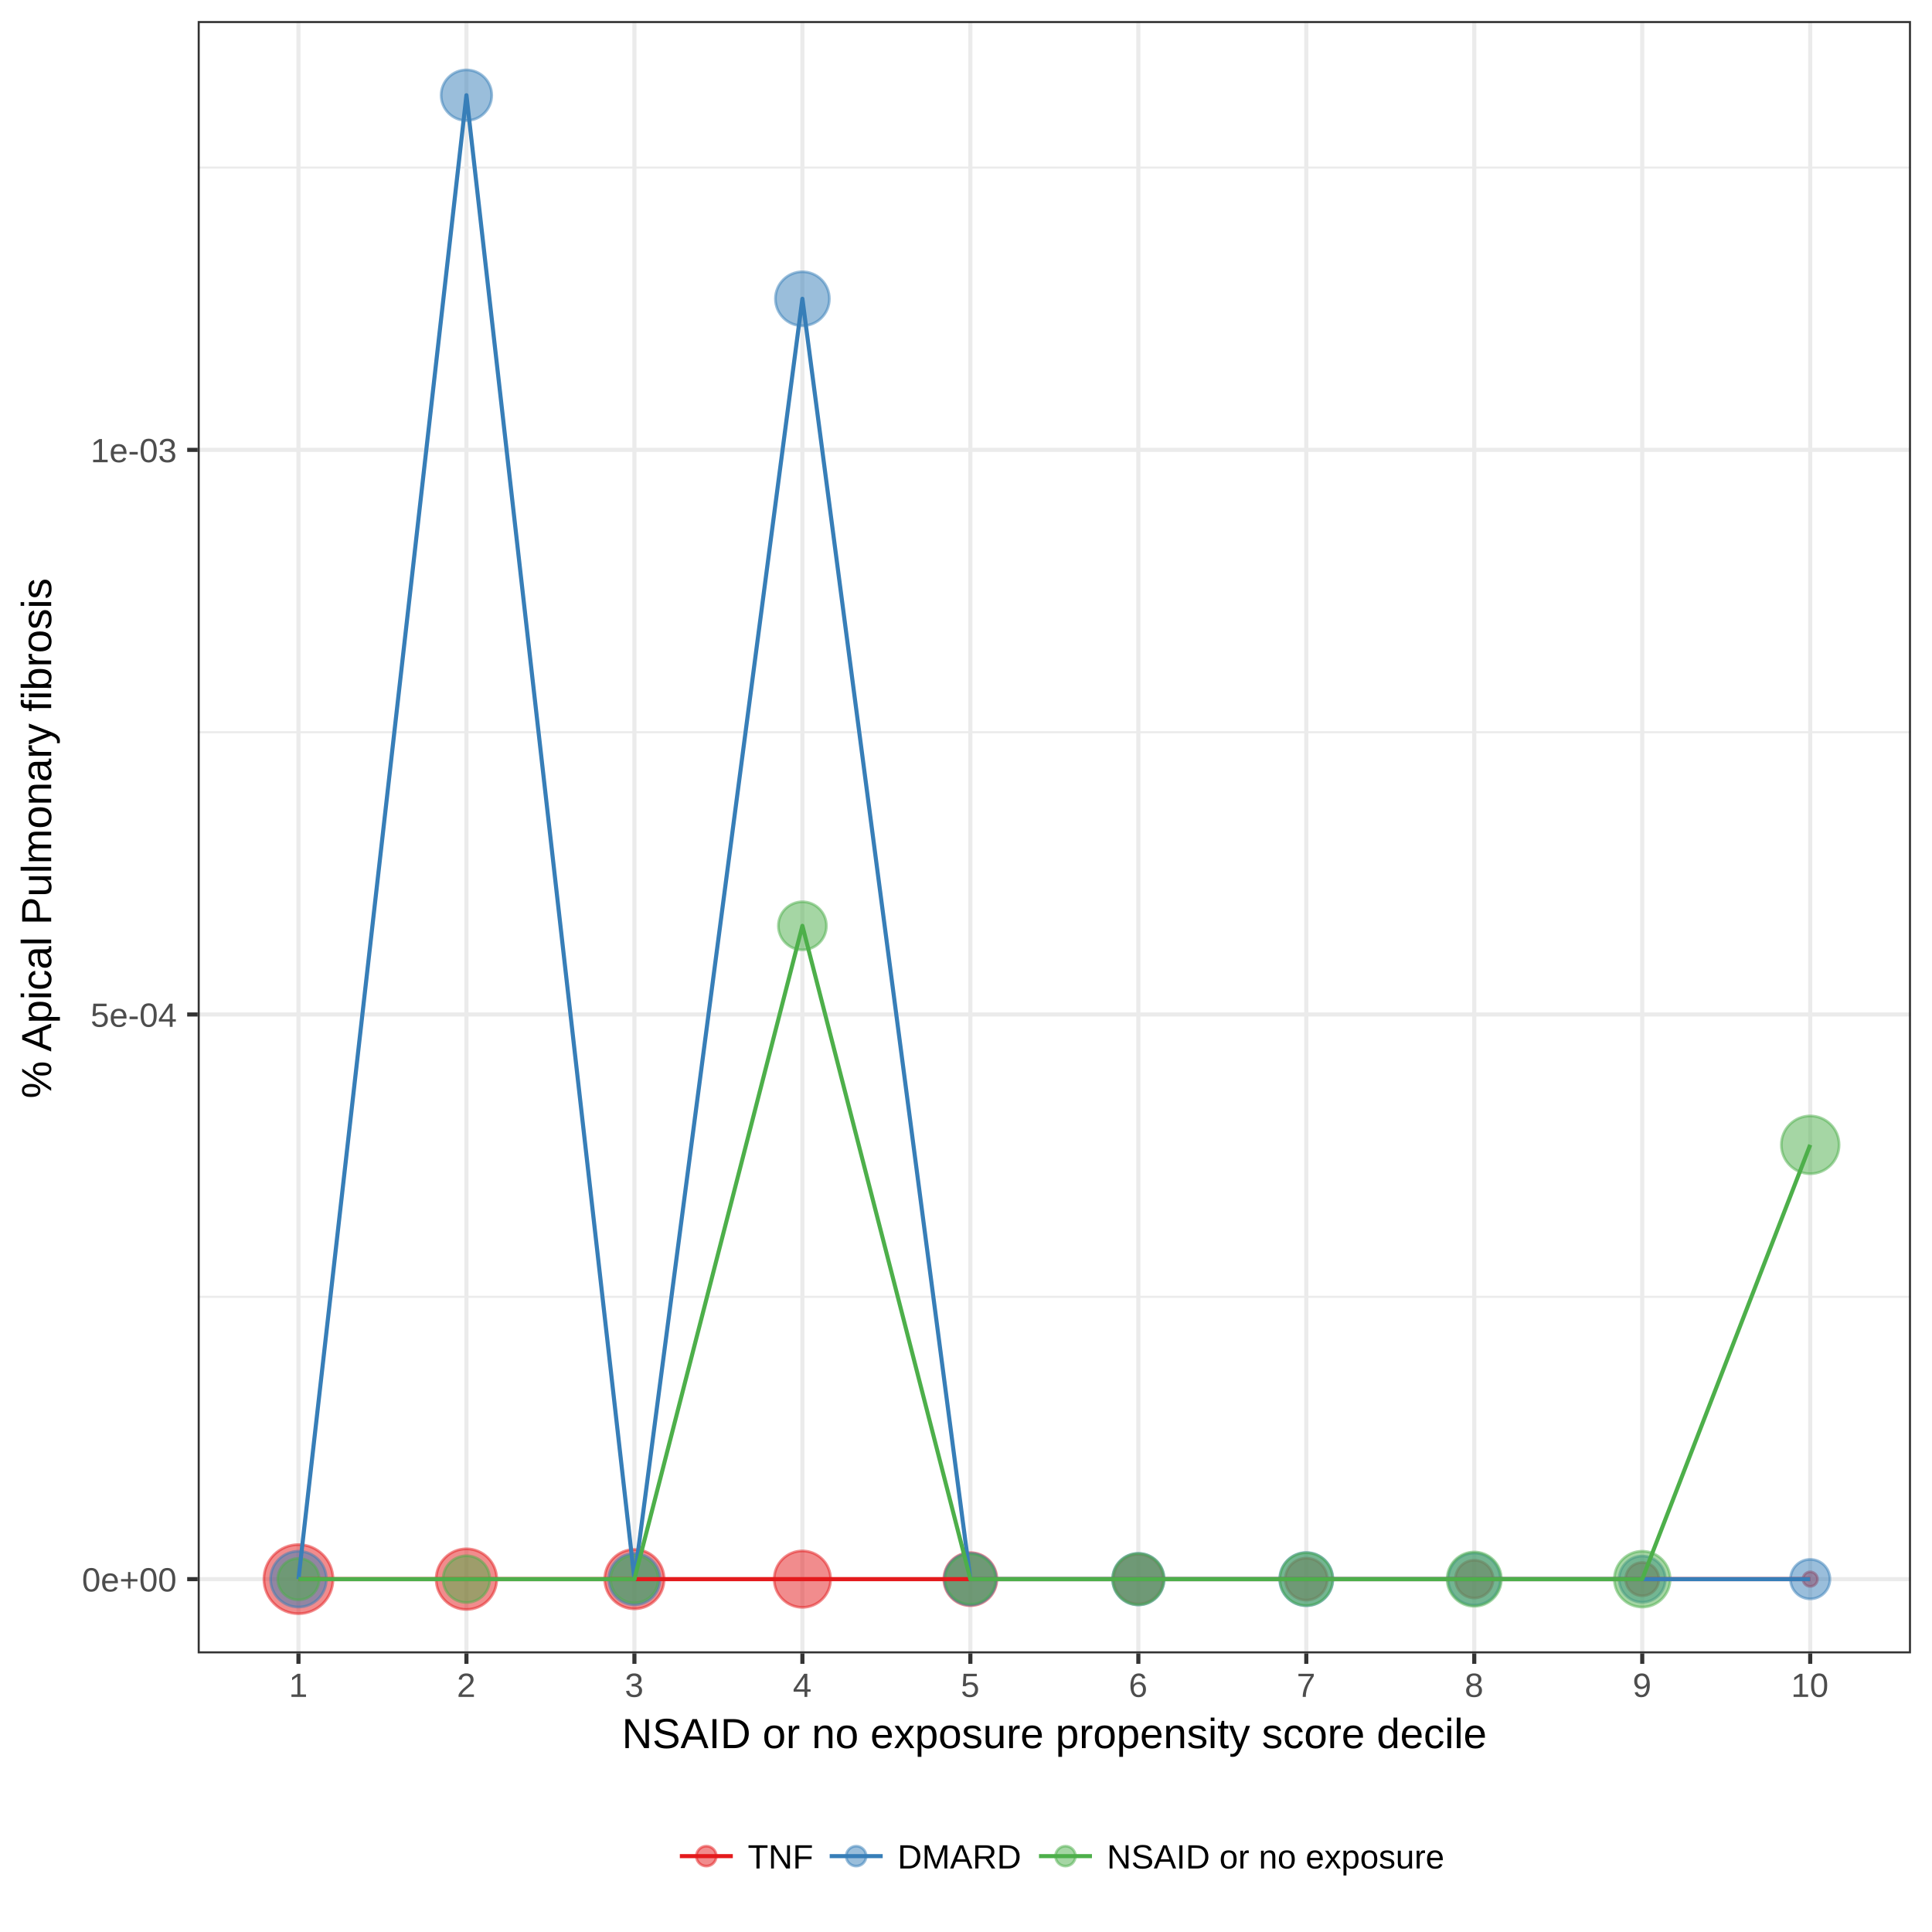
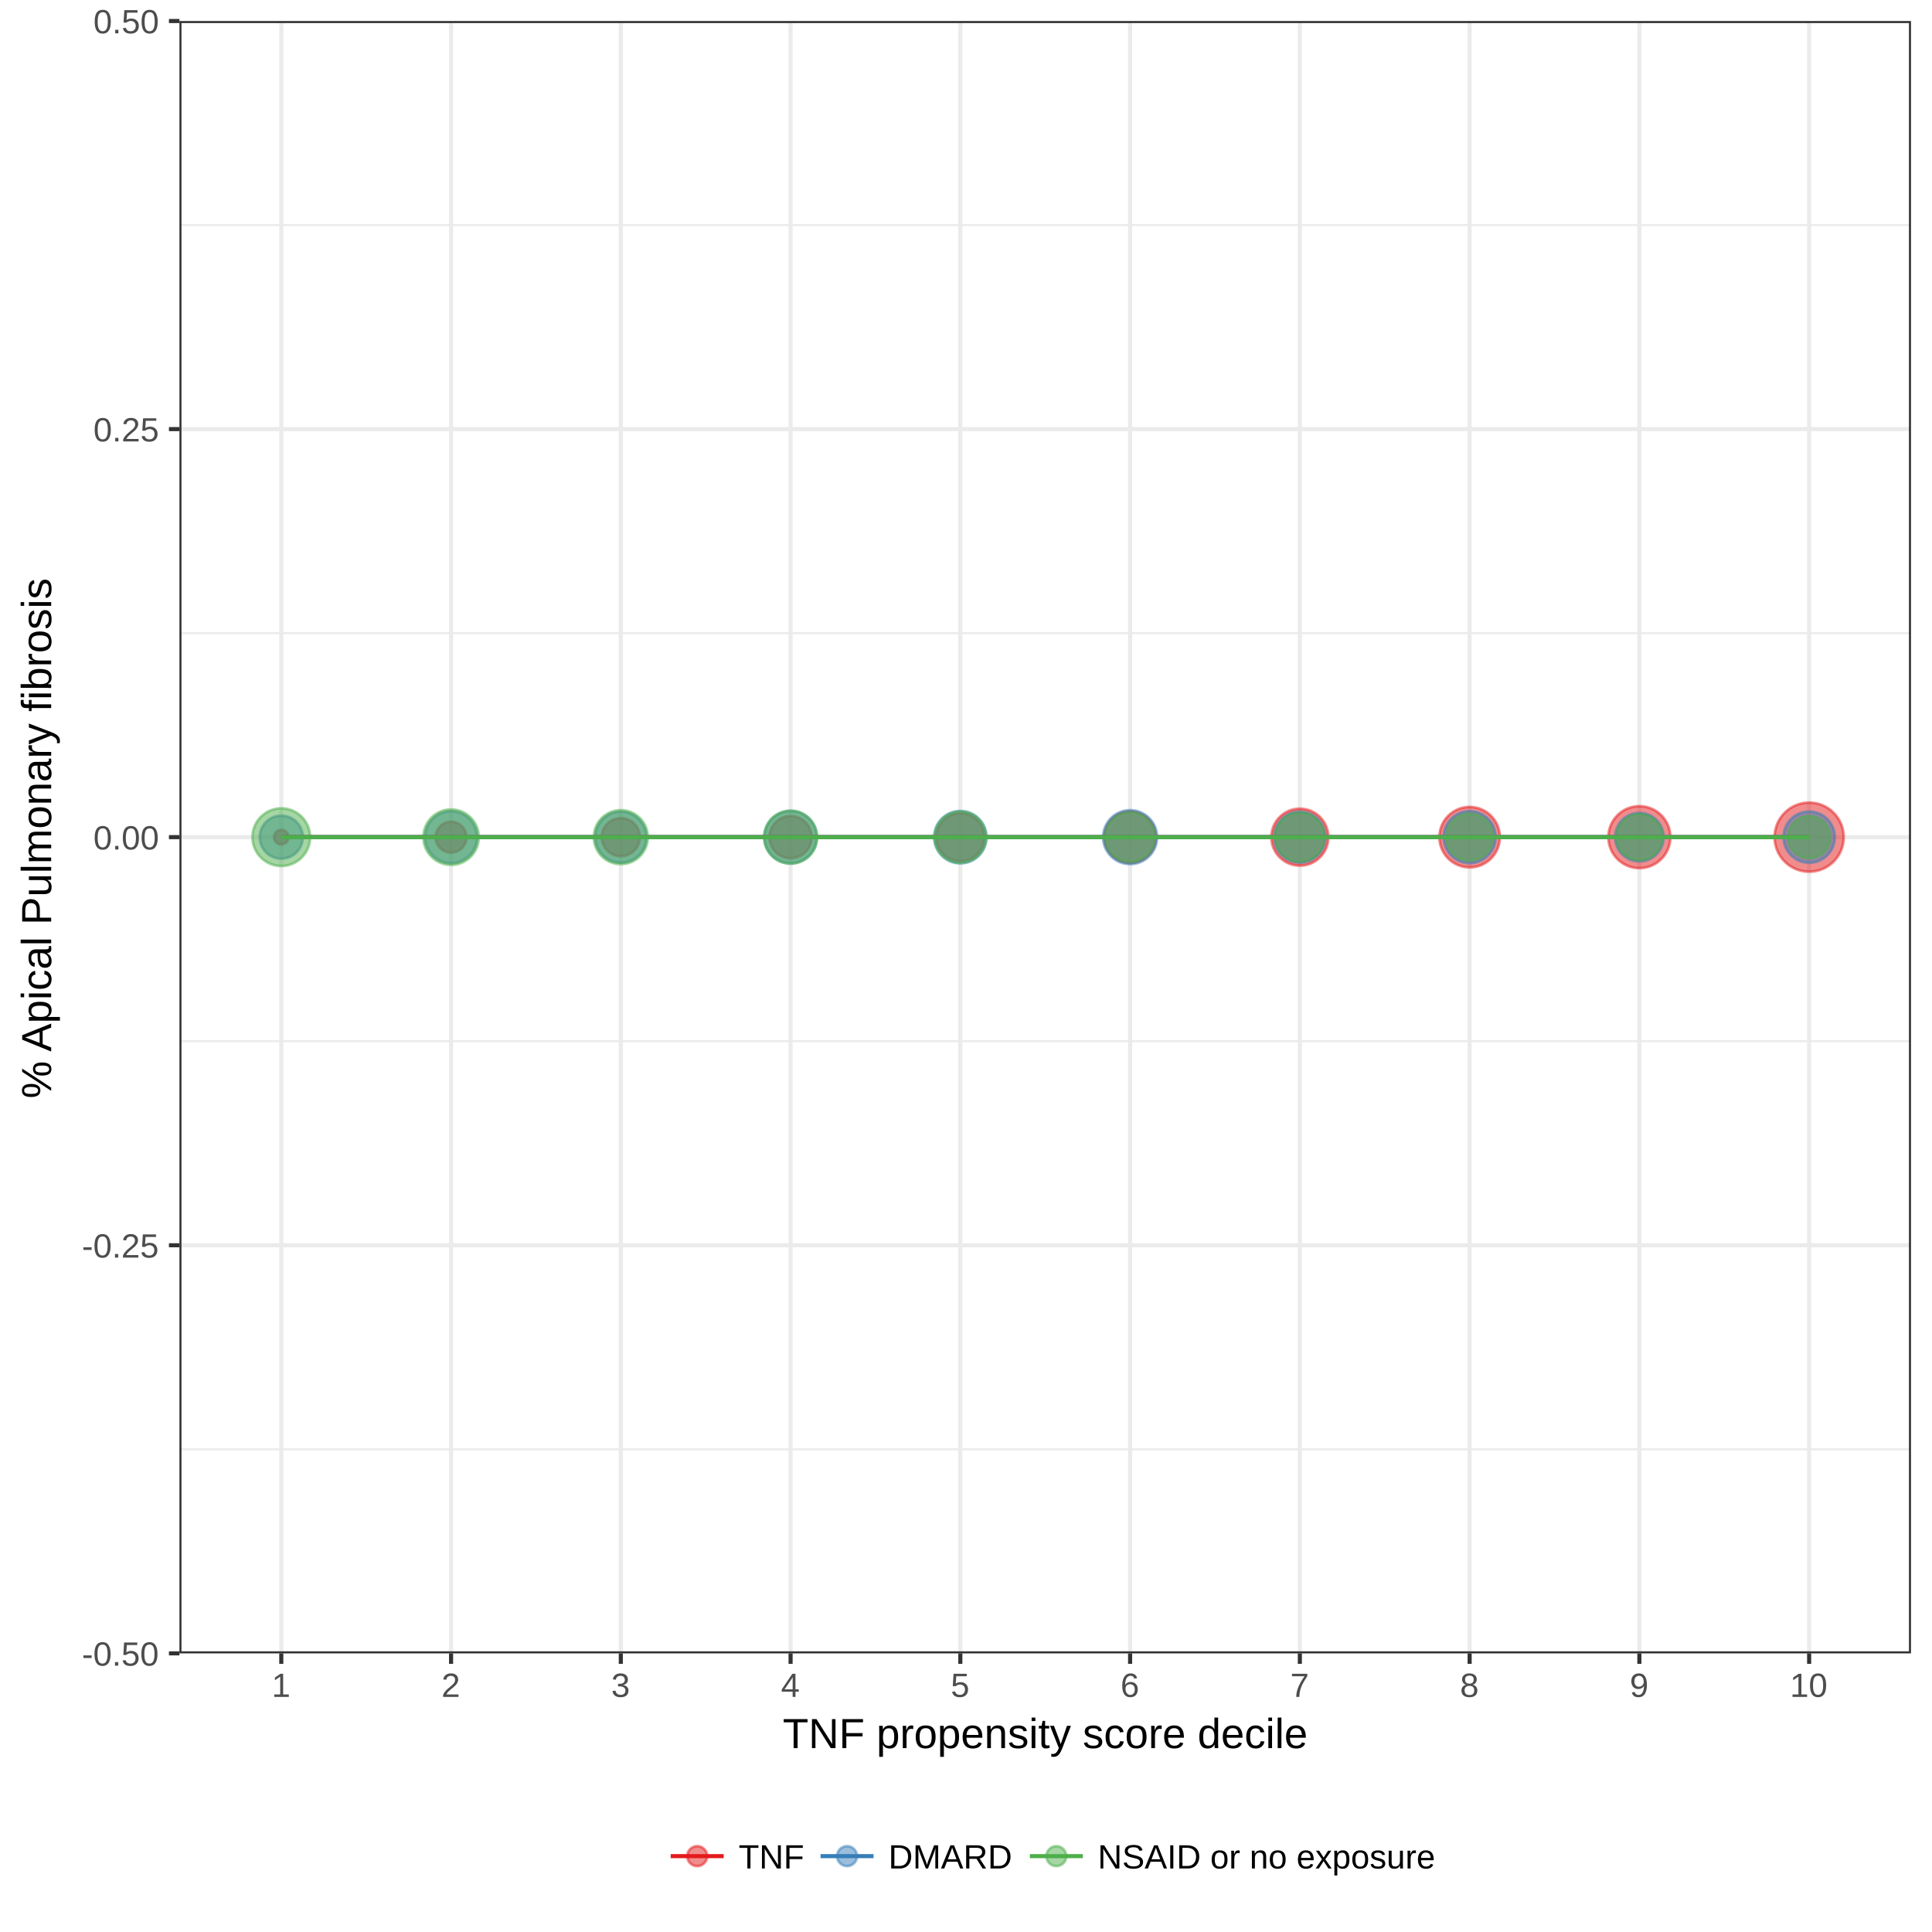
<svg xmlns="http://www.w3.org/2000/svg" viewBox="0 0 504.00 504.00">
  <defs>
    <style type="text/css">
    line, polyline, path, rect, circle {
      fill: none;
      stroke: #000000;
      stroke-linecap: round;
      stroke-linejoin: round;
      stroke-miterlimit: 10.00;
    }
  </style>
  </defs>
  <rect width="100%" height="100%" style="stroke: none; fill: #FFFFFF;" />
  <rect x="0.00" y="-0.00" width="504.00" height="504.00" style="stroke-width: 1.07; stroke: #FFFFFF; fill: #FFFFFF;" />
  <defs>
-     <clipPath id="cpNTEuNTc0fDQ5OC41MjF8NDMxLjMwOXw1LjQ3OTQ1">
-       <rect x="51.57" y="5.48" width="446.95" height="425.83" />
+     <clipPath id="cpNDYuODEwM3w0OTguNTIxfDQzMS4zMDl8NS40Nzk0NQ==">
+       <rect x="46.81" y="5.48" width="451.71" height="425.83" />
    </clipPath>
  </defs>
-   <rect x="51.57" y="5.48" width="446.95" height="425.83" style="stroke-width: 1.07; stroke: none; fill: #FFFFFF;" clip-path="url(#cpNTEuNTc0fDQ5OC41MjF8NDMxLjMwOXw1LjQ3OTQ1)" />
-   <polyline points="51.57,338.30 498.52,338.30 " style="stroke-width: 0.53; stroke: #EBEBEB; stroke-linecap: butt;" clip-path="url(#cpNTEuNTc0fDQ5OC41MjF8NDMxLjMwOXw1LjQ3OTQ1)" />
-   <polyline points="51.57,191.01 498.52,191.01 " style="stroke-width: 0.53; stroke: #EBEBEB; stroke-linecap: butt;" clip-path="url(#cpNTEuNTc0fDQ5OC41MjF8NDMxLjMwOXw1LjQ3OTQ1)" />
-   <polyline points="51.57,43.71 498.52,43.71 " style="stroke-width: 0.53; stroke: #EBEBEB; stroke-linecap: butt;" clip-path="url(#cpNTEuNTc0fDQ5OC41MjF8NDMxLjMwOXw1LjQ3OTQ1)" />
-   <polyline points="51.57,411.95 498.52,411.95 " style="stroke-width: 1.07; stroke: #EBEBEB; stroke-linecap: butt;" clip-path="url(#cpNTEuNTc0fDQ5OC41MjF8NDMxLjMwOXw1LjQ3OTQ1)" />
-   <polyline points="51.57,264.65 498.52,264.65 " style="stroke-width: 1.07; stroke: #EBEBEB; stroke-linecap: butt;" clip-path="url(#cpNTEuNTc0fDQ5OC41MjF8NDMxLjMwOXw1LjQ3OTQ1)" />
-   <polyline points="51.57,117.36 498.52,117.36 " style="stroke-width: 1.07; stroke: #EBEBEB; stroke-linecap: butt;" clip-path="url(#cpNTEuNTc0fDQ5OC41MjF8NDMxLjMwOXw1LjQ3OTQ1)" />
-   <polyline points="77.86,431.31 77.86,5.48 " style="stroke-width: 1.07; stroke: #EBEBEB; stroke-linecap: butt;" clip-path="url(#cpNTEuNTc0fDQ5OC41MjF8NDMxLjMwOXw1LjQ3OTQ1)" />
-   <polyline points="121.68,431.31 121.68,5.48 " style="stroke-width: 1.07; stroke: #EBEBEB; stroke-linecap: butt;" clip-path="url(#cpNTEuNTc0fDQ5OC41MjF8NDMxLjMwOXw1LjQ3OTQ1)" />
-   <polyline points="165.50,431.31 165.50,5.48 " style="stroke-width: 1.07; stroke: #EBEBEB; stroke-linecap: butt;" clip-path="url(#cpNTEuNTc0fDQ5OC41MjF8NDMxLjMwOXw1LjQ3OTQ1)" />
-   <polyline points="209.32,431.31 209.32,5.48 " style="stroke-width: 1.07; stroke: #EBEBEB; stroke-linecap: butt;" clip-path="url(#cpNTEuNTc0fDQ5OC41MjF8NDMxLjMwOXw1LjQ3OTQ1)" />
-   <polyline points="253.14,431.31 253.14,5.48 " style="stroke-width: 1.07; stroke: #EBEBEB; stroke-linecap: butt;" clip-path="url(#cpNTEuNTc0fDQ5OC41MjF8NDMxLjMwOXw1LjQ3OTQ1)" />
-   <polyline points="296.96,431.31 296.96,5.48 " style="stroke-width: 1.07; stroke: #EBEBEB; stroke-linecap: butt;" clip-path="url(#cpNTEuNTc0fDQ5OC41MjF8NDMxLjMwOXw1LjQ3OTQ1)" />
-   <polyline points="340.77,431.31 340.77,5.48 " style="stroke-width: 1.07; stroke: #EBEBEB; stroke-linecap: butt;" clip-path="url(#cpNTEuNTc0fDQ5OC41MjF8NDMxLjMwOXw1LjQ3OTQ1)" />
-   <polyline points="384.59,431.31 384.59,5.48 " style="stroke-width: 1.07; stroke: #EBEBEB; stroke-linecap: butt;" clip-path="url(#cpNTEuNTc0fDQ5OC41MjF8NDMxLjMwOXw1LjQ3OTQ1)" />
-   <polyline points="428.41,431.31 428.41,5.48 " style="stroke-width: 1.07; stroke: #EBEBEB; stroke-linecap: butt;" clip-path="url(#cpNTEuNTc0fDQ5OC41MjF8NDMxLjMwOXw1LjQ3OTQ1)" />
-   <polyline points="472.23,431.31 472.23,5.48 " style="stroke-width: 1.07; stroke: #EBEBEB; stroke-linecap: butt;" clip-path="url(#cpNTEuNTc0fDQ5OC41MjF8NDMxLjMwOXw1LjQ3OTQ1)" />
-   <circle cx="77.86" cy="411.95" r="6.76pt" style="stroke-width: 0.71; stroke: #E41A1C; stroke-opacity: 0.50; fill: #E41A1C; fill-opacity: 0.50;" clip-path="url(#cpNTEuNTc0fDQ5OC41MjF8NDMxLjMwOXw1LjQ3OTQ1)" />
-   <circle cx="121.68" cy="411.95" r="5.93pt" style="stroke-width: 0.71; stroke: #E41A1C; stroke-opacity: 0.50; fill: #E41A1C; fill-opacity: 0.50;" clip-path="url(#cpNTEuNTc0fDQ5OC41MjF8NDMxLjMwOXw1LjQ3OTQ1)" />
-   <circle cx="165.50" cy="411.95" r="5.81pt" style="stroke-width: 0.71; stroke: #E41A1C; stroke-opacity: 0.50; fill: #E41A1C; fill-opacity: 0.50;" clip-path="url(#cpNTEuNTc0fDQ5OC41MjF8NDMxLjMwOXw1LjQ3OTQ1)" />
-   <circle cx="209.32" cy="411.95" r="5.52pt" style="stroke-width: 0.71; stroke: #E41A1C; stroke-opacity: 0.50; fill: #E41A1C; fill-opacity: 0.50;" clip-path="url(#cpNTEuNTc0fDQ5OC41MjF8NDMxLjMwOXw1LjQ3OTQ1)" />
-   <circle cx="253.14" cy="411.95" r="5.19pt" style="stroke-width: 0.71; stroke: #E41A1C; stroke-opacity: 0.50; fill: #E41A1C; fill-opacity: 0.50;" clip-path="url(#cpNTEuNTc0fDQ5OC41MjF8NDMxLjMwOXw1LjQ3OTQ1)" />
-   <circle cx="296.96" cy="411.95" r="4.85pt" style="stroke-width: 0.71; stroke: #E41A1C; stroke-opacity: 0.50; fill: #E41A1C; fill-opacity: 0.50;" clip-path="url(#cpNTEuNTc0fDQ5OC41MjF8NDMxLjMwOXw1LjQ3OTQ1)" />
-   <circle cx="340.77" cy="411.95" r="4.10pt" style="stroke-width: 0.71; stroke: #E41A1C; stroke-opacity: 0.50; fill: #E41A1C; fill-opacity: 0.50;" clip-path="url(#cpNTEuNTc0fDQ5OC41MjF8NDMxLjMwOXw1LjQ3OTQ1)" />
-   <circle cx="384.59" cy="411.95" r="3.69pt" style="stroke-width: 0.71; stroke: #E41A1C; stroke-opacity: 0.50; fill: #E41A1C; fill-opacity: 0.50;" clip-path="url(#cpNTEuNTc0fDQ5OC41MjF8NDMxLjMwOXw1LjQ3OTQ1)" />
-   <circle cx="428.41" cy="411.95" r="3.25pt" style="stroke-width: 0.71; stroke: #E41A1C; stroke-opacity: 0.50; fill: #E41A1C; fill-opacity: 0.50;" clip-path="url(#cpNTEuNTc0fDQ5OC41MjF8NDMxLjMwOXw1LjQ3OTQ1)" />
-   <circle cx="472.23" cy="411.95" r="1.42pt" style="stroke-width: 0.71; stroke: #E41A1C; stroke-opacity: 0.50; fill: #E41A1C; fill-opacity: 0.50;" clip-path="url(#cpNTEuNTc0fDQ5OC41MjF8NDMxLjMwOXw1LjQ3OTQ1)" />
-   <circle cx="77.86" cy="411.95" r="5.46pt" style="stroke-width: 0.71; stroke: #377EB8; stroke-opacity: 0.50; fill: #377EB8; fill-opacity: 0.50;" clip-path="url(#cpNTEuNTc0fDQ5OC41MjF8NDMxLjMwOXw1LjQ3OTQ1)" />
-   <circle cx="121.68" cy="24.84" r="4.95pt" style="stroke-width: 0.71; stroke: #377EB8; stroke-opacity: 0.50; fill: #377EB8; fill-opacity: 0.50;" clip-path="url(#cpNTEuNTc0fDQ5OC41MjF8NDMxLjMwOXw1LjQ3OTQ1)" />
-   <circle cx="165.50" cy="411.95" r="5.02pt" style="stroke-width: 0.71; stroke: #377EB8; stroke-opacity: 0.50; fill: #377EB8; fill-opacity: 0.50;" clip-path="url(#cpNTEuNTc0fDQ5OC41MjF8NDMxLjMwOXw1LjQ3OTQ1)" />
-   <circle cx="209.32" cy="77.94" r="5.28pt" style="stroke-width: 0.71; stroke: #377EB8; stroke-opacity: 0.50; fill: #377EB8; fill-opacity: 0.50;" clip-path="url(#cpNTEuNTc0fDQ5OC41MjF8NDMxLjMwOXw1LjQ3OTQ1)" />
-   <circle cx="253.14" cy="411.95" r="5.06pt" style="stroke-width: 0.71; stroke: #377EB8; stroke-opacity: 0.50; fill: #377EB8; fill-opacity: 0.50;" clip-path="url(#cpNTEuNTc0fDQ5OC41MjF8NDMxLjMwOXw1LjQ3OTQ1)" />
-   <circle cx="296.96" cy="411.95" r="5.05pt" style="stroke-width: 0.71; stroke: #377EB8; stroke-opacity: 0.50; fill: #377EB8; fill-opacity: 0.50;" clip-path="url(#cpNTEuNTc0fDQ5OC41MjF8NDMxLjMwOXw1LjQ3OTQ1)" />
-   <circle cx="340.77" cy="411.95" r="5.21pt" style="stroke-width: 0.71; stroke: #377EB8; stroke-opacity: 0.50; fill: #377EB8; fill-opacity: 0.50;" clip-path="url(#cpNTEuNTc0fDQ5OC41MjF8NDMxLjMwOXw1LjQ3OTQ1)" />
-   <circle cx="384.59" cy="411.95" r="5.09pt" style="stroke-width: 0.71; stroke: #377EB8; stroke-opacity: 0.50; fill: #377EB8; fill-opacity: 0.50;" clip-path="url(#cpNTEuNTc0fDQ5OC41MjF8NDMxLjMwOXw1LjQ3OTQ1)" />
-   <circle cx="428.41" cy="411.95" r="4.51pt" style="stroke-width: 0.71; stroke: #377EB8; stroke-opacity: 0.50; fill: #377EB8; fill-opacity: 0.50;" clip-path="url(#cpNTEuNTc0fDQ5OC41MjF8NDMxLjMwOXw1LjQ3OTQ1)" />
-   <circle cx="472.23" cy="411.95" r="3.86pt" style="stroke-width: 0.71; stroke: #377EB8; stroke-opacity: 0.50; fill: #377EB8; fill-opacity: 0.50;" clip-path="url(#cpNTEuNTc0fDQ5OC41MjF8NDMxLjMwOXw1LjQ3OTQ1)" />
-   <circle cx="77.86" cy="411.95" r="4.05pt" style="stroke-width: 0.71; stroke: #4DAF4A; stroke-opacity: 0.50; fill: #4DAF4A; fill-opacity: 0.50;" clip-path="url(#cpNTEuNTc0fDQ5OC41MjF8NDMxLjMwOXw1LjQ3OTQ1)" />
-   <circle cx="121.68" cy="411.95" r="4.57pt" style="stroke-width: 0.71; stroke: #4DAF4A; stroke-opacity: 0.50; fill: #4DAF4A; fill-opacity: 0.50;" clip-path="url(#cpNTEuNTc0fDQ5OC41MjF8NDMxLjMwOXw1LjQ3OTQ1)" />
-   <circle cx="165.50" cy="411.95" r="4.65pt" style="stroke-width: 0.71; stroke: #4DAF4A; stroke-opacity: 0.50; fill: #4DAF4A; fill-opacity: 0.50;" clip-path="url(#cpNTEuNTc0fDQ5OC41MjF8NDMxLjMwOXw1LjQ3OTQ1)" />
-   <circle cx="209.32" cy="241.52" r="4.70pt" style="stroke-width: 0.71; stroke: #4DAF4A; stroke-opacity: 0.50; fill: #4DAF4A; fill-opacity: 0.50;" clip-path="url(#cpNTEuNTc0fDQ5OC41MjF8NDMxLjMwOXw1LjQ3OTQ1)" />
-   <circle cx="253.14" cy="411.95" r="4.90pt" style="stroke-width: 0.71; stroke: #4DAF4A; stroke-opacity: 0.50; fill: #4DAF4A; fill-opacity: 0.50;" clip-path="url(#cpNTEuNTc0fDQ5OC41MjF8NDMxLjMwOXw1LjQ3OTQ1)" />
-   <circle cx="296.96" cy="411.95" r="5.02pt" style="stroke-width: 0.71; stroke: #4DAF4A; stroke-opacity: 0.50; fill: #4DAF4A; fill-opacity: 0.50;" clip-path="url(#cpNTEuNTc0fDQ5OC41MjF8NDMxLjMwOXw1LjQ3OTQ1)" />
-   <circle cx="340.77" cy="411.95" r="5.16pt" style="stroke-width: 0.71; stroke: #4DAF4A; stroke-opacity: 0.50; fill: #4DAF4A; fill-opacity: 0.50;" clip-path="url(#cpNTEuNTc0fDQ5OC41MjF8NDMxLjMwOXw1LjQ3OTQ1)" />
-   <circle cx="384.59" cy="411.95" r="5.31pt" style="stroke-width: 0.71; stroke: #4DAF4A; stroke-opacity: 0.50; fill: #4DAF4A; fill-opacity: 0.50;" clip-path="url(#cpNTEuNTc0fDQ5OC41MjF8NDMxLjMwOXw1LjQ3OTQ1)" />
-   <circle cx="428.41" cy="411.95" r="5.46pt" style="stroke-width: 0.71; stroke: #4DAF4A; stroke-opacity: 0.50; fill: #4DAF4A; fill-opacity: 0.50;" clip-path="url(#cpNTEuNTc0fDQ5OC41MjF8NDMxLjMwOXw1LjQ3OTQ1)" />
-   <circle cx="472.23" cy="298.65" r="5.65pt" style="stroke-width: 0.71; stroke: #4DAF4A; stroke-opacity: 0.50; fill: #4DAF4A; fill-opacity: 0.50;" clip-path="url(#cpNTEuNTc0fDQ5OC41MjF8NDMxLjMwOXw1LjQ3OTQ1)" />
-   <polyline points="77.86,411.95 121.68,411.95 165.50,411.95 209.32,411.95 253.14,411.95 296.96,411.95 340.77,411.95 384.59,411.95 428.41,411.95 472.23,411.95 " style="stroke-width: 1.07; stroke: #E41A1C; stroke-linecap: butt;" clip-path="url(#cpNTEuNTc0fDQ5OC41MjF8NDMxLjMwOXw1LjQ3OTQ1)" />
-   <polyline points="77.86,411.95 121.68,24.84 165.50,411.95 209.32,77.94 253.14,411.95 296.96,411.95 340.77,411.95 384.59,411.95 428.41,411.95 472.23,411.95 " style="stroke-width: 1.07; stroke: #377EB8; stroke-linecap: butt;" clip-path="url(#cpNTEuNTc0fDQ5OC41MjF8NDMxLjMwOXw1LjQ3OTQ1)" />
-   <polyline points="77.86,411.95 121.68,411.95 165.50,411.95 209.32,241.52 253.14,411.95 296.96,411.95 340.77,411.95 384.59,411.95 428.41,411.95 472.23,298.65 " style="stroke-width: 1.07; stroke: #4DAF4A; stroke-linecap: butt;" clip-path="url(#cpNTEuNTc0fDQ5OC41MjF8NDMxLjMwOXw1LjQ3OTQ1)" />
-   <rect x="51.57" y="5.48" width="446.95" height="425.83" style="stroke-width: 1.07; stroke: #333333;" clip-path="url(#cpNTEuNTc0fDQ5OC41MjF8NDMxLjMwOXw1LjQ3OTQ1)" />
+   <rect x="46.81" y="5.48" width="451.71" height="425.83" style="stroke-width: 1.07; stroke: none; fill: #FFFFFF;" clip-path="url(#cpNDYuODEwM3w0OTguNTIxfDQzMS4zMDl8NS40Nzk0NQ==)" />
+   <polyline points="46.81,378.08 498.52,378.08 " style="stroke-width: 0.53; stroke: #EBEBEB; stroke-linecap: butt;" clip-path="url(#cpNDYuODEwM3w0OTguNTIxfDQzMS4zMDl8NS40Nzk0NQ==)" />
+   <polyline points="46.81,271.62 498.52,271.62 " style="stroke-width: 0.53; stroke: #EBEBEB; stroke-linecap: butt;" clip-path="url(#cpNDYuODEwM3w0OTguNTIxfDQzMS4zMDl8NS40Nzk0NQ==)" />
+   <polyline points="46.81,165.17 498.52,165.17 " style="stroke-width: 0.53; stroke: #EBEBEB; stroke-linecap: butt;" clip-path="url(#cpNDYuODEwM3w0OTguNTIxfDQzMS4zMDl8NS40Nzk0NQ==)" />
+   <polyline points="46.81,58.71 498.52,58.71 " style="stroke-width: 0.53; stroke: #EBEBEB; stroke-linecap: butt;" clip-path="url(#cpNDYuODEwM3w0OTguNTIxfDQzMS4zMDl8NS40Nzk0NQ==)" />
+   <polyline points="46.81,431.31 498.52,431.31 " style="stroke-width: 1.07; stroke: #EBEBEB; stroke-linecap: butt;" clip-path="url(#cpNDYuODEwM3w0OTguNTIxfDQzMS4zMDl8NS40Nzk0NQ==)" />
+   <polyline points="46.81,324.85 498.52,324.85 " style="stroke-width: 1.07; stroke: #EBEBEB; stroke-linecap: butt;" clip-path="url(#cpNDYuODEwM3w0OTguNTIxfDQzMS4zMDl8NS40Nzk0NQ==)" />
+   <polyline points="46.81,218.39 498.52,218.39 " style="stroke-width: 1.07; stroke: #EBEBEB; stroke-linecap: butt;" clip-path="url(#cpNDYuODEwM3w0OTguNTIxfDQzMS4zMDl8NS40Nzk0NQ==)" />
+   <polyline points="46.81,111.94 498.52,111.94 " style="stroke-width: 1.07; stroke: #EBEBEB; stroke-linecap: butt;" clip-path="url(#cpNDYuODEwM3w0OTguNTIxfDQzMS4zMDl8NS40Nzk0NQ==)" />
+   <polyline points="46.81,5.48 498.52,5.48 " style="stroke-width: 1.07; stroke: #EBEBEB; stroke-linecap: butt;" clip-path="url(#cpNDYuODEwM3w0OTguNTIxfDQzMS4zMDl8NS40Nzk0NQ==)" />
+   <polyline points="73.38,431.31 73.38,5.48 " style="stroke-width: 1.07; stroke: #EBEBEB; stroke-linecap: butt;" clip-path="url(#cpNDYuODEwM3w0OTguNTIxfDQzMS4zMDl8NS40Nzk0NQ==)" />
+   <polyline points="117.67,431.31 117.67,5.48 " style="stroke-width: 1.07; stroke: #EBEBEB; stroke-linecap: butt;" clip-path="url(#cpNDYuODEwM3w0OTguNTIxfDQzMS4zMDl8NS40Nzk0NQ==)" />
+   <polyline points="161.95,431.31 161.95,5.48 " style="stroke-width: 1.07; stroke: #EBEBEB; stroke-linecap: butt;" clip-path="url(#cpNDYuODEwM3w0OTguNTIxfDQzMS4zMDl8NS40Nzk0NQ==)" />
+   <polyline points="206.24,431.31 206.24,5.48 " style="stroke-width: 1.07; stroke: #EBEBEB; stroke-linecap: butt;" clip-path="url(#cpNDYuODEwM3w0OTguNTIxfDQzMS4zMDl8NS40Nzk0NQ==)" />
+   <polyline points="250.52,431.31 250.52,5.48 " style="stroke-width: 1.07; stroke: #EBEBEB; stroke-linecap: butt;" clip-path="url(#cpNDYuODEwM3w0OTguNTIxfDQzMS4zMDl8NS40Nzk0NQ==)" />
+   <polyline points="294.81,431.31 294.81,5.48 " style="stroke-width: 1.07; stroke: #EBEBEB; stroke-linecap: butt;" clip-path="url(#cpNDYuODEwM3w0OTguNTIxfDQzMS4zMDl8NS40Nzk0NQ==)" />
+   <polyline points="339.09,431.31 339.09,5.48 " style="stroke-width: 1.07; stroke: #EBEBEB; stroke-linecap: butt;" clip-path="url(#cpNDYuODEwM3w0OTguNTIxfDQzMS4zMDl8NS40Nzk0NQ==)" />
+   <polyline points="383.38,431.31 383.38,5.48 " style="stroke-width: 1.07; stroke: #EBEBEB; stroke-linecap: butt;" clip-path="url(#cpNDYuODEwM3w0OTguNTIxfDQzMS4zMDl8NS40Nzk0NQ==)" />
+   <polyline points="427.66,431.31 427.66,5.48 " style="stroke-width: 1.07; stroke: #EBEBEB; stroke-linecap: butt;" clip-path="url(#cpNDYuODEwM3w0OTguNTIxfDQzMS4zMDl8NS40Nzk0NQ==)" />
+   <polyline points="471.95,431.31 471.95,5.48 " style="stroke-width: 1.07; stroke: #EBEBEB; stroke-linecap: butt;" clip-path="url(#cpNDYuODEwM3w0OTguNTIxfDQzMS4zMDl8NS40Nzk0NQ==)" />
+   <circle cx="73.38" cy="218.39" r="1.42pt" style="stroke-width: 0.71; stroke: #E41A1C; stroke-opacity: 0.50; fill: #E41A1C; fill-opacity: 0.50;" clip-path="url(#cpNDYuODEwM3w0OTguNTIxfDQzMS4zMDl8NS40Nzk0NQ==)" />
+   <circle cx="117.67" cy="218.39" r="3.02pt" style="stroke-width: 0.71; stroke: #E41A1C; stroke-opacity: 0.50; fill: #E41A1C; fill-opacity: 0.50;" clip-path="url(#cpNDYuODEwM3w0OTguNTIxfDQzMS4zMDl8NS40Nzk0NQ==)" />
+   <circle cx="161.95" cy="218.39" r="3.72pt" style="stroke-width: 0.71; stroke: #E41A1C; stroke-opacity: 0.50; fill: #E41A1C; fill-opacity: 0.50;" clip-path="url(#cpNDYuODEwM3w0OTguNTIxfDQzMS4zMDl8NS40Nzk0NQ==)" />
+   <circle cx="206.24" cy="218.39" r="4.13pt" style="stroke-width: 0.71; stroke: #E41A1C; stroke-opacity: 0.50; fill: #E41A1C; fill-opacity: 0.50;" clip-path="url(#cpNDYuODEwM3w0OTguNTIxfDQzMS4zMDl8NS40Nzk0NQ==)" />
+   <circle cx="250.52" cy="218.39" r="4.69pt" style="stroke-width: 0.71; stroke: #E41A1C; stroke-opacity: 0.50; fill: #E41A1C; fill-opacity: 0.50;" clip-path="url(#cpNDYuODEwM3w0OTguNTIxfDQzMS4zMDl8NS40Nzk0NQ==)" />
+   <circle cx="294.81" cy="218.39" r="5.06pt" style="stroke-width: 0.71; stroke: #E41A1C; stroke-opacity: 0.50; fill: #E41A1C; fill-opacity: 0.50;" clip-path="url(#cpNDYuODEwM3w0OTguNTIxfDQzMS4zMDl8NS40Nzk0NQ==)" />
+   <circle cx="339.09" cy="218.39" r="5.57pt" style="stroke-width: 0.71; stroke: #E41A1C; stroke-opacity: 0.50; fill: #E41A1C; fill-opacity: 0.50;" clip-path="url(#cpNDYuODEwM3w0OTguNTIxfDQzMS4zMDl8NS40Nzk0NQ==)" />
+   <circle cx="383.38" cy="218.39" r="5.91pt" style="stroke-width: 0.71; stroke: #E41A1C; stroke-opacity: 0.50; fill: #E41A1C; fill-opacity: 0.50;" clip-path="url(#cpNDYuODEwM3w0OTguNTIxfDQzMS4zMDl8NS40Nzk0NQ==)" />
+   <circle cx="427.66" cy="218.39" r="6.06pt" style="stroke-width: 0.71; stroke: #E41A1C; stroke-opacity: 0.50; fill: #E41A1C; fill-opacity: 0.50;" clip-path="url(#cpNDYuODEwM3w0OTguNTIxfDQzMS4zMDl8NS40Nzk0NQ==)" />
+   <circle cx="471.95" cy="218.39" r="6.76pt" style="stroke-width: 0.71; stroke: #E41A1C; stroke-opacity: 0.50; fill: #E41A1C; fill-opacity: 0.50;" clip-path="url(#cpNDYuODEwM3w0OTguNTIxfDQzMS4zMDl8NS40Nzk0NQ==)" />
+   <circle cx="73.38" cy="218.39" r="4.21pt" style="stroke-width: 0.71; stroke: #377EB8; stroke-opacity: 0.50; fill: #377EB8; fill-opacity: 0.50;" clip-path="url(#cpNDYuODEwM3w0OTguNTIxfDQzMS4zMDl8NS40Nzk0NQ==)" />
+   <circle cx="117.67" cy="218.39" r="5.08pt" style="stroke-width: 0.71; stroke: #377EB8; stroke-opacity: 0.50; fill: #377EB8; fill-opacity: 0.50;" clip-path="url(#cpNDYuODEwM3w0OTguNTIxfDQzMS4zMDl8NS40Nzk0NQ==)" />
+   <circle cx="161.95" cy="218.39" r="4.99pt" style="stroke-width: 0.71; stroke: #377EB8; stroke-opacity: 0.50; fill: #377EB8; fill-opacity: 0.50;" clip-path="url(#cpNDYuODEwM3w0OTguNTIxfDQzMS4zMDl8NS40Nzk0NQ==)" />
+   <circle cx="206.24" cy="218.39" r="5.12pt" style="stroke-width: 0.71; stroke: #377EB8; stroke-opacity: 0.50; fill: #377EB8; fill-opacity: 0.50;" clip-path="url(#cpNDYuODEwM3w0OTguNTIxfDQzMS4zMDl8NS40Nzk0NQ==)" />
+   <circle cx="250.52" cy="218.39" r="5.12pt" style="stroke-width: 0.71; stroke: #377EB8; stroke-opacity: 0.50; fill: #377EB8; fill-opacity: 0.50;" clip-path="url(#cpNDYuODEwM3w0OTguNTIxfDQzMS4zMDl8NS40Nzk0NQ==)" />
+   <circle cx="294.81" cy="218.39" r="5.28pt" style="stroke-width: 0.71; stroke: #377EB8; stroke-opacity: 0.50; fill: #377EB8; fill-opacity: 0.50;" clip-path="url(#cpNDYuODEwM3w0OTguNTIxfDQzMS4zMDl8NS40Nzk0NQ==)" />
+   <circle cx="339.09" cy="218.39" r="5.00pt" style="stroke-width: 0.71; stroke: #377EB8; stroke-opacity: 0.50; fill: #377EB8; fill-opacity: 0.50;" clip-path="url(#cpNDYuODEwM3w0OTguNTIxfDQzMS4zMDl8NS40Nzk0NQ==)" />
+   <circle cx="383.38" cy="218.39" r="5.10pt" style="stroke-width: 0.71; stroke: #377EB8; stroke-opacity: 0.50; fill: #377EB8; fill-opacity: 0.50;" clip-path="url(#cpNDYuODEwM3w0OTguNTIxfDQzMS4zMDl8NS40Nzk0NQ==)" />
+   <circle cx="427.66" cy="218.39" r="4.75pt" style="stroke-width: 0.71; stroke: #377EB8; stroke-opacity: 0.50; fill: #377EB8; fill-opacity: 0.50;" clip-path="url(#cpNDYuODEwM3w0OTguNTIxfDQzMS4zMDl8NS40Nzk0NQ==)" />
+   <circle cx="471.95" cy="218.39" r="5.02pt" style="stroke-width: 0.71; stroke: #377EB8; stroke-opacity: 0.50; fill: #377EB8; fill-opacity: 0.50;" clip-path="url(#cpNDYuODEwM3w0OTguNTIxfDQzMS4zMDl8NS40Nzk0NQ==)" />
+   <circle cx="73.38" cy="218.39" r="5.64pt" style="stroke-width: 0.71; stroke: #4DAF4A; stroke-opacity: 0.50; fill: #4DAF4A; fill-opacity: 0.50;" clip-path="url(#cpNDYuODEwM3w0OTguNTIxfDQzMS4zMDl8NS40Nzk0NQ==)" />
+   <circle cx="117.67" cy="218.39" r="5.42pt" style="stroke-width: 0.71; stroke: #4DAF4A; stroke-opacity: 0.50; fill: #4DAF4A; fill-opacity: 0.50;" clip-path="url(#cpNDYuODEwM3w0OTguNTIxfDQzMS4zMDl8NS40Nzk0NQ==)" />
+   <circle cx="161.95" cy="218.39" r="5.28pt" style="stroke-width: 0.71; stroke: #4DAF4A; stroke-opacity: 0.50; fill: #4DAF4A; fill-opacity: 0.50;" clip-path="url(#cpNDYuODEwM3w0OTguNTIxfDQzMS4zMDl8NS40Nzk0NQ==)" />
+   <circle cx="206.24" cy="218.39" r="5.19pt" style="stroke-width: 0.71; stroke: #4DAF4A; stroke-opacity: 0.50; fill: #4DAF4A; fill-opacity: 0.50;" clip-path="url(#cpNDYuODEwM3w0OTguNTIxfDQzMS4zMDl8NS40Nzk0NQ==)" />
+   <circle cx="250.52" cy="218.39" r="5.04pt" style="stroke-width: 0.71; stroke: #4DAF4A; stroke-opacity: 0.50; fill: #4DAF4A; fill-opacity: 0.50;" clip-path="url(#cpNDYuODEwM3w0OTguNTIxfDQzMS4zMDl8NS40Nzk0NQ==)" />
+   <circle cx="294.81" cy="218.39" r="4.87pt" style="stroke-width: 0.71; stroke: #4DAF4A; stroke-opacity: 0.50; fill: #4DAF4A; fill-opacity: 0.50;" clip-path="url(#cpNDYuODEwM3w0OTguNTIxfDQzMS4zMDl8NS40Nzk0NQ==)" />
+   <circle cx="339.09" cy="218.39" r="4.82pt" style="stroke-width: 0.71; stroke: #4DAF4A; stroke-opacity: 0.50; fill: #4DAF4A; fill-opacity: 0.50;" clip-path="url(#cpNDYuODEwM3w0OTguNTIxfDQzMS4zMDl8NS40Nzk0NQ==)" />
+   <circle cx="383.38" cy="218.39" r="4.60pt" style="stroke-width: 0.71; stroke: #4DAF4A; stroke-opacity: 0.50; fill: #4DAF4A; fill-opacity: 0.50;" clip-path="url(#cpNDYuODEwM3w0OTguNTIxfDQzMS4zMDl8NS40Nzk0NQ==)" />
+   <circle cx="427.66" cy="218.39" r="4.52pt" style="stroke-width: 0.71; stroke: #4DAF4A; stroke-opacity: 0.50; fill: #4DAF4A; fill-opacity: 0.50;" clip-path="url(#cpNDYuODEwM3w0OTguNTIxfDQzMS4zMDl8NS40Nzk0NQ==)" />
+   <circle cx="471.95" cy="218.39" r="4.13pt" style="stroke-width: 0.71; stroke: #4DAF4A; stroke-opacity: 0.50; fill: #4DAF4A; fill-opacity: 0.50;" clip-path="url(#cpNDYuODEwM3w0OTguNTIxfDQzMS4zMDl8NS40Nzk0NQ==)" />
+   <polyline points="73.38,218.39 117.67,218.39 161.95,218.39 206.24,218.39 250.52,218.39 294.81,218.39 339.09,218.39 383.38,218.39 427.66,218.39 471.95,218.39 " style="stroke-width: 1.07; stroke: #E41A1C; stroke-linecap: butt;" clip-path="url(#cpNDYuODEwM3w0OTguNTIxfDQzMS4zMDl8NS40Nzk0NQ==)" />
+   <polyline points="73.38,218.39 117.67,218.39 161.95,218.39 206.24,218.39 250.52,218.39 294.81,218.39 339.09,218.39 383.38,218.39 427.66,218.39 471.95,218.39 " style="stroke-width: 1.07; stroke: #377EB8; stroke-linecap: butt;" clip-path="url(#cpNDYuODEwM3w0OTguNTIxfDQzMS4zMDl8NS40Nzk0NQ==)" />
+   <polyline points="73.38,218.39 117.67,218.39 161.95,218.39 206.24,218.39 250.52,218.39 294.81,218.39 339.09,218.39 383.38,218.39 427.66,218.39 471.95,218.39 " style="stroke-width: 1.07; stroke: #4DAF4A; stroke-linecap: butt;" clip-path="url(#cpNDYuODEwM3w0OTguNTIxfDQzMS4zMDl8NS40Nzk0NQ==)" />
+   <rect x="46.81" y="5.48" width="451.71" height="425.83" style="stroke-width: 1.07; stroke: #333333;" clip-path="url(#cpNDYuODEwM3w0OTguNTIxfDQzMS4zMDl8NS40Nzk0NQ==)" />
  <defs>
    <clipPath id="cpMHw1MDR8NTA0fDA=">
      <rect x="0.00" y="0.00" width="504.00" height="504.00" />
    </clipPath>
  </defs>
  <g clip-path="url(#cpMHw1MDR8NTA0fDA=)">
-     <text x="21.37" y="415.17" style="font-size: 8.80px; fill: #4D4D4D; font-family: Arial;" textLength="25.28px" lengthAdjust="spacingAndGlyphs">0e+00</text>
+     <text x="21.37" y="434.53" style="font-size: 8.80px; fill: #4D4D4D; font-family: Arial;" textLength="20.51px" lengthAdjust="spacingAndGlyphs">-0.50</text>
  </g>
  <g clip-path="url(#cpMHw1MDR8NTA0fDA=)">
-     <text x="23.62" y="267.87" style="font-size: 8.80px; fill: #4D4D4D; font-family: Arial;" textLength="23.02px" lengthAdjust="spacingAndGlyphs">5e-04</text>
+     <text x="21.37" y="328.07" style="font-size: 8.80px; fill: #4D4D4D; font-family: Arial;" textLength="20.51px" lengthAdjust="spacingAndGlyphs">-0.25</text>
  </g>
  <g clip-path="url(#cpMHw1MDR8NTA0fDA=)">
-     <text x="23.62" y="120.58" style="font-size: 8.80px; fill: #4D4D4D; font-family: Arial;" textLength="23.02px" lengthAdjust="spacingAndGlyphs">1e-03</text>
-   </g>
-   <polyline points="48.83,411.95 51.57,411.95 " style="stroke-width: 1.07; stroke: #333333; stroke-linecap: butt;" clip-path="url(#cpMHw1MDR8NTA0fDA=)" />
-   <polyline points="48.83,264.65 51.57,264.65 " style="stroke-width: 1.07; stroke: #333333; stroke-linecap: butt;" clip-path="url(#cpMHw1MDR8NTA0fDA=)" />
-   <polyline points="48.83,117.36 51.57,117.36 " style="stroke-width: 1.07; stroke: #333333; stroke-linecap: butt;" clip-path="url(#cpMHw1MDR8NTA0fDA=)" />
-   <polyline points="77.86,434.05 77.86,431.31 " style="stroke-width: 1.07; stroke: #333333; stroke-linecap: butt;" clip-path="url(#cpMHw1MDR8NTA0fDA=)" />
-   <polyline points="121.68,434.05 121.68,431.31 " style="stroke-width: 1.07; stroke: #333333; stroke-linecap: butt;" clip-path="url(#cpMHw1MDR8NTA0fDA=)" />
-   <polyline points="165.50,434.05 165.50,431.31 " style="stroke-width: 1.07; stroke: #333333; stroke-linecap: butt;" clip-path="url(#cpMHw1MDR8NTA0fDA=)" />
-   <polyline points="209.32,434.05 209.32,431.31 " style="stroke-width: 1.07; stroke: #333333; stroke-linecap: butt;" clip-path="url(#cpMHw1MDR8NTA0fDA=)" />
-   <polyline points="253.14,434.05 253.14,431.31 " style="stroke-width: 1.07; stroke: #333333; stroke-linecap: butt;" clip-path="url(#cpMHw1MDR8NTA0fDA=)" />
-   <polyline points="296.96,434.05 296.96,431.31 " style="stroke-width: 1.07; stroke: #333333; stroke-linecap: butt;" clip-path="url(#cpMHw1MDR8NTA0fDA=)" />
-   <polyline points="340.77,434.05 340.77,431.31 " style="stroke-width: 1.07; stroke: #333333; stroke-linecap: butt;" clip-path="url(#cpMHw1MDR8NTA0fDA=)" />
-   <polyline points="384.59,434.05 384.59,431.31 " style="stroke-width: 1.07; stroke: #333333; stroke-linecap: butt;" clip-path="url(#cpMHw1MDR8NTA0fDA=)" />
-   <polyline points="428.41,434.05 428.41,431.31 " style="stroke-width: 1.07; stroke: #333333; stroke-linecap: butt;" clip-path="url(#cpMHw1MDR8NTA0fDA=)" />
-   <polyline points="472.23,434.05 472.23,431.31 " style="stroke-width: 1.07; stroke: #333333; stroke-linecap: butt;" clip-path="url(#cpMHw1MDR8NTA0fDA=)" />
-   <g clip-path="url(#cpMHw1MDR8NTA0fDA=)">
-     <text x="75.36" y="442.68" style="font-size: 8.80px; fill: #4D4D4D; font-family: Arial;" textLength="5.01px" lengthAdjust="spacingAndGlyphs">1</text>
+     <text x="24.36" y="221.61" style="font-size: 8.80px; fill: #4D4D4D; font-family: Arial;" textLength="17.52px" lengthAdjust="spacingAndGlyphs">0.00</text>
  </g>
  <g clip-path="url(#cpMHw1MDR8NTA0fDA=)">
-     <text x="119.18" y="442.68" style="font-size: 8.80px; fill: #4D4D4D; font-family: Arial;" textLength="5.01px" lengthAdjust="spacingAndGlyphs">2</text>
+     <text x="24.36" y="115.16" style="font-size: 8.80px; fill: #4D4D4D; font-family: Arial;" textLength="17.52px" lengthAdjust="spacingAndGlyphs">0.25</text>
  </g>
  <g clip-path="url(#cpMHw1MDR8NTA0fDA=)">
-     <text x="163.00" y="442.68" style="font-size: 8.80px; fill: #4D4D4D; font-family: Arial;" textLength="5.01px" lengthAdjust="spacingAndGlyphs">3</text>
+     <text x="24.36" y="8.70" style="font-size: 8.80px; fill: #4D4D4D; font-family: Arial;" textLength="17.52px" lengthAdjust="spacingAndGlyphs">0.50</text>
+   </g>
+   <polyline points="44.07,431.31 46.81,431.31 " style="stroke-width: 1.07; stroke: #333333; stroke-linecap: butt;" clip-path="url(#cpMHw1MDR8NTA0fDA=)" />
+   <polyline points="44.07,324.85 46.81,324.85 " style="stroke-width: 1.07; stroke: #333333; stroke-linecap: butt;" clip-path="url(#cpMHw1MDR8NTA0fDA=)" />
+   <polyline points="44.07,218.39 46.81,218.39 " style="stroke-width: 1.07; stroke: #333333; stroke-linecap: butt;" clip-path="url(#cpMHw1MDR8NTA0fDA=)" />
+   <polyline points="44.07,111.94 46.81,111.94 " style="stroke-width: 1.07; stroke: #333333; stroke-linecap: butt;" clip-path="url(#cpMHw1MDR8NTA0fDA=)" />
+   <polyline points="44.07,5.48 46.81,5.48 " style="stroke-width: 1.07; stroke: #333333; stroke-linecap: butt;" clip-path="url(#cpMHw1MDR8NTA0fDA=)" />
+   <polyline points="73.38,434.05 73.38,431.31 " style="stroke-width: 1.07; stroke: #333333; stroke-linecap: butt;" clip-path="url(#cpMHw1MDR8NTA0fDA=)" />
+   <polyline points="117.67,434.05 117.67,431.31 " style="stroke-width: 1.07; stroke: #333333; stroke-linecap: butt;" clip-path="url(#cpMHw1MDR8NTA0fDA=)" />
+   <polyline points="161.95,434.05 161.95,431.31 " style="stroke-width: 1.07; stroke: #333333; stroke-linecap: butt;" clip-path="url(#cpMHw1MDR8NTA0fDA=)" />
+   <polyline points="206.24,434.05 206.24,431.31 " style="stroke-width: 1.07; stroke: #333333; stroke-linecap: butt;" clip-path="url(#cpMHw1MDR8NTA0fDA=)" />
+   <polyline points="250.52,434.05 250.52,431.31 " style="stroke-width: 1.07; stroke: #333333; stroke-linecap: butt;" clip-path="url(#cpMHw1MDR8NTA0fDA=)" />
+   <polyline points="294.81,434.05 294.81,431.31 " style="stroke-width: 1.07; stroke: #333333; stroke-linecap: butt;" clip-path="url(#cpMHw1MDR8NTA0fDA=)" />
+   <polyline points="339.09,434.05 339.09,431.31 " style="stroke-width: 1.07; stroke: #333333; stroke-linecap: butt;" clip-path="url(#cpMHw1MDR8NTA0fDA=)" />
+   <polyline points="383.38,434.05 383.38,431.31 " style="stroke-width: 1.07; stroke: #333333; stroke-linecap: butt;" clip-path="url(#cpMHw1MDR8NTA0fDA=)" />
+   <polyline points="427.66,434.05 427.66,431.31 " style="stroke-width: 1.07; stroke: #333333; stroke-linecap: butt;" clip-path="url(#cpMHw1MDR8NTA0fDA=)" />
+   <polyline points="471.95,434.05 471.95,431.31 " style="stroke-width: 1.07; stroke: #333333; stroke-linecap: butt;" clip-path="url(#cpMHw1MDR8NTA0fDA=)" />
+   <g clip-path="url(#cpMHw1MDR8NTA0fDA=)">
+     <text x="70.88" y="442.68" style="font-size: 8.80px; fill: #4D4D4D; font-family: Arial;" textLength="5.01px" lengthAdjust="spacingAndGlyphs">1</text>
  </g>
  <g clip-path="url(#cpMHw1MDR8NTA0fDA=)">
-     <text x="206.82" y="442.68" style="font-size: 8.80px; fill: #4D4D4D; font-family: Arial;" textLength="5.01px" lengthAdjust="spacingAndGlyphs">4</text>
+     <text x="115.16" y="442.68" style="font-size: 8.80px; fill: #4D4D4D; font-family: Arial;" textLength="5.01px" lengthAdjust="spacingAndGlyphs">2</text>
  </g>
  <g clip-path="url(#cpMHw1MDR8NTA0fDA=)">
-     <text x="250.64" y="442.68" style="font-size: 8.80px; fill: #4D4D4D; font-family: Arial;" textLength="5.01px" lengthAdjust="spacingAndGlyphs">5</text>
+     <text x="159.45" y="442.68" style="font-size: 8.80px; fill: #4D4D4D; font-family: Arial;" textLength="5.01px" lengthAdjust="spacingAndGlyphs">3</text>
  </g>
  <g clip-path="url(#cpMHw1MDR8NTA0fDA=)">
-     <text x="294.45" y="442.68" style="font-size: 8.80px; fill: #4D4D4D; font-family: Arial;" textLength="5.01px" lengthAdjust="spacingAndGlyphs">6</text>
+     <text x="203.73" y="442.68" style="font-size: 8.80px; fill: #4D4D4D; font-family: Arial;" textLength="5.01px" lengthAdjust="spacingAndGlyphs">4</text>
  </g>
  <g clip-path="url(#cpMHw1MDR8NTA0fDA=)">
-     <text x="338.27" y="442.68" style="font-size: 8.80px; fill: #4D4D4D; font-family: Arial;" textLength="5.01px" lengthAdjust="spacingAndGlyphs">7</text>
+     <text x="248.02" y="442.68" style="font-size: 8.80px; fill: #4D4D4D; font-family: Arial;" textLength="5.01px" lengthAdjust="spacingAndGlyphs">5</text>
  </g>
  <g clip-path="url(#cpMHw1MDR8NTA0fDA=)">
-     <text x="382.09" y="442.68" style="font-size: 8.80px; fill: #4D4D4D; font-family: Arial;" textLength="5.01px" lengthAdjust="spacingAndGlyphs">8</text>
+     <text x="292.31" y="442.68" style="font-size: 8.80px; fill: #4D4D4D; font-family: Arial;" textLength="5.01px" lengthAdjust="spacingAndGlyphs">6</text>
  </g>
  <g clip-path="url(#cpMHw1MDR8NTA0fDA=)">
-     <text x="425.91" y="442.68" style="font-size: 8.80px; fill: #4D4D4D; font-family: Arial;" textLength="5.01px" lengthAdjust="spacingAndGlyphs">9</text>
+     <text x="336.59" y="442.68" style="font-size: 8.80px; fill: #4D4D4D; font-family: Arial;" textLength="5.01px" lengthAdjust="spacingAndGlyphs">7</text>
  </g>
  <g clip-path="url(#cpMHw1MDR8NTA0fDA=)">
-     <text x="467.22" y="442.68" style="font-size: 8.80px; fill: #4D4D4D; font-family: Arial;" textLength="10.01px" lengthAdjust="spacingAndGlyphs">10</text>
+     <text x="380.88" y="442.68" style="font-size: 8.80px; fill: #4D4D4D; font-family: Arial;" textLength="5.01px" lengthAdjust="spacingAndGlyphs">8</text>
  </g>
  <g clip-path="url(#cpMHw1MDR8NTA0fDA=)">
-     <text x="162.24" y="456.03" style="font-size: 11.00px; font-family: Arial;" textLength="225.61px" lengthAdjust="spacingAndGlyphs">NSAID or no exposure propensity score decile</text>
+     <text x="425.16" y="442.68" style="font-size: 8.80px; fill: #4D4D4D; font-family: Arial;" textLength="5.01px" lengthAdjust="spacingAndGlyphs">9</text>
+   </g>
+   <g clip-path="url(#cpMHw1MDR8NTA0fDA=)">
+     <text x="466.94" y="442.68" style="font-size: 8.80px; fill: #4D4D4D; font-family: Arial;" textLength="10.01px" lengthAdjust="spacingAndGlyphs">10</text>
+   </g>
+   <g clip-path="url(#cpMHw1MDR8NTA0fDA=)">
+     <text x="204.19" y="456.03" style="font-size: 11.00px; font-family: Arial;" textLength="136.94px" lengthAdjust="spacingAndGlyphs">TNF propensity score decile</text>
  </g>
  <g clip-path="url(#cpMHw1MDR8NTA0fDA=)">
    <text transform="translate(13.35,286.56) rotate(-90)" style="font-size: 11.00px; font-family: Arial;" textLength="136.33px" lengthAdjust="spacingAndGlyphs">% Apical Pulmonary fibrosis</text>
  </g>
-   <rect x="165.63" y="469.90" width="218.84" height="28.62" style="stroke-width: 1.07; stroke: none; fill: #FFFFFF;" clip-path="url(#cpMHw1MDR8NTA0fDA=)" />
-   <rect x="175.62" y="475.57" width="17.28" height="17.28" style="stroke-width: 1.07; stroke: none; fill: #FFFFFF;" clip-path="url(#cpMHw1MDR8NTA0fDA=)" />
-   <circle cx="184.26" cy="484.21" r="1.95pt" style="stroke-width: 0.71; stroke: #E41A1C; stroke-opacity: 0.50; fill: #E41A1C; fill-opacity: 0.50;" clip-path="url(#cpMHw1MDR8NTA0fDA=)" />
-   <line x1="177.35" y1="484.21" x2="191.17" y2="484.21" style="stroke-width: 1.07; stroke: #E41A1C; stroke-linecap: butt;" clip-path="url(#cpMHw1MDR8NTA0fDA=)" />
-   <rect x="214.71" y="475.57" width="17.28" height="17.28" style="stroke-width: 1.07; stroke: none; fill: #FFFFFF;" clip-path="url(#cpMHw1MDR8NTA0fDA=)" />
-   <circle cx="223.35" cy="484.21" r="1.95pt" style="stroke-width: 0.71; stroke: #377EB8; stroke-opacity: 0.50; fill: #377EB8; fill-opacity: 0.50;" clip-path="url(#cpMHw1MDR8NTA0fDA=)" />
-   <line x1="216.44" y1="484.21" x2="230.27" y2="484.21" style="stroke-width: 1.07; stroke: #377EB8; stroke-linecap: butt;" clip-path="url(#cpMHw1MDR8NTA0fDA=)" />
-   <rect x="269.31" y="475.57" width="17.28" height="17.28" style="stroke-width: 1.07; stroke: none; fill: #FFFFFF;" clip-path="url(#cpMHw1MDR8NTA0fDA=)" />
-   <circle cx="277.95" cy="484.21" r="1.95pt" style="stroke-width: 0.71; stroke: #4DAF4A; stroke-opacity: 0.50; fill: #4DAF4A; fill-opacity: 0.50;" clip-path="url(#cpMHw1MDR8NTA0fDA=)" />
-   <line x1="271.04" y1="484.21" x2="284.86" y2="484.21" style="stroke-width: 1.07; stroke: #4DAF4A; stroke-linecap: butt;" clip-path="url(#cpMHw1MDR8NTA0fDA=)" />
+   <rect x="163.25" y="469.90" width="218.84" height="28.62" style="stroke-width: 1.07; stroke: none; fill: #FFFFFF;" clip-path="url(#cpMHw1MDR8NTA0fDA=)" />
+   <rect x="173.24" y="475.57" width="17.28" height="17.28" style="stroke-width: 1.07; stroke: none; fill: #FFFFFF;" clip-path="url(#cpMHw1MDR8NTA0fDA=)" />
+   <circle cx="181.88" cy="484.21" r="1.95pt" style="stroke-width: 0.71; stroke: #E41A1C; stroke-opacity: 0.50; fill: #E41A1C; fill-opacity: 0.50;" clip-path="url(#cpMHw1MDR8NTA0fDA=)" />
+   <line x1="174.96" y1="484.21" x2="188.79" y2="484.21" style="stroke-width: 1.07; stroke: #E41A1C; stroke-linecap: butt;" clip-path="url(#cpMHw1MDR8NTA0fDA=)" />
+   <rect x="212.33" y="475.57" width="17.28" height="17.28" style="stroke-width: 1.07; stroke: none; fill: #FFFFFF;" clip-path="url(#cpMHw1MDR8NTA0fDA=)" />
+   <circle cx="220.97" cy="484.21" r="1.95pt" style="stroke-width: 0.71; stroke: #377EB8; stroke-opacity: 0.50; fill: #377EB8; fill-opacity: 0.50;" clip-path="url(#cpMHw1MDR8NTA0fDA=)" />
+   <line x1="214.06" y1="484.21" x2="227.88" y2="484.21" style="stroke-width: 1.07; stroke: #377EB8; stroke-linecap: butt;" clip-path="url(#cpMHw1MDR8NTA0fDA=)" />
+   <rect x="266.93" y="475.57" width="17.28" height="17.28" style="stroke-width: 1.07; stroke: none; fill: #FFFFFF;" clip-path="url(#cpMHw1MDR8NTA0fDA=)" />
+   <circle cx="275.57" cy="484.21" r="1.95pt" style="stroke-width: 0.71; stroke: #4DAF4A; stroke-opacity: 0.50; fill: #4DAF4A; fill-opacity: 0.50;" clip-path="url(#cpMHw1MDR8NTA0fDA=)" />
+   <line x1="268.66" y1="484.21" x2="282.48" y2="484.21" style="stroke-width: 1.07; stroke: #4DAF4A; stroke-linecap: butt;" clip-path="url(#cpMHw1MDR8NTA0fDA=)" />
  <g clip-path="url(#cpMHw1MDR8NTA0fDA=)">
-     <text x="195.06" y="487.43" style="font-size: 8.80px; font-family: Arial;" textLength="17.49px" lengthAdjust="spacingAndGlyphs">TNF</text>
+     <text x="192.68" y="487.43" style="font-size: 8.80px; font-family: Arial;" textLength="17.49px" lengthAdjust="spacingAndGlyphs">TNF</text>
  </g>
  <g clip-path="url(#cpMHw1MDR8NTA0fDA=)">
-     <text x="234.15" y="487.43" style="font-size: 8.80px; font-family: Arial;" textLength="33.00px" lengthAdjust="spacingAndGlyphs">DMARD</text>
+     <text x="231.77" y="487.43" style="font-size: 8.80px; font-family: Arial;" textLength="33.00px" lengthAdjust="spacingAndGlyphs">DMARD</text>
  </g>
  <g clip-path="url(#cpMHw1MDR8NTA0fDA=)">
-     <text x="288.75" y="487.43" style="font-size: 8.80px; font-family: Arial;" textLength="90.04px" lengthAdjust="spacingAndGlyphs">NSAID or no exposure</text>
+     <text x="286.37" y="487.43" style="font-size: 8.80px; font-family: Arial;" textLength="90.04px" lengthAdjust="spacingAndGlyphs">NSAID or no exposure</text>
  </g>
</svg>
